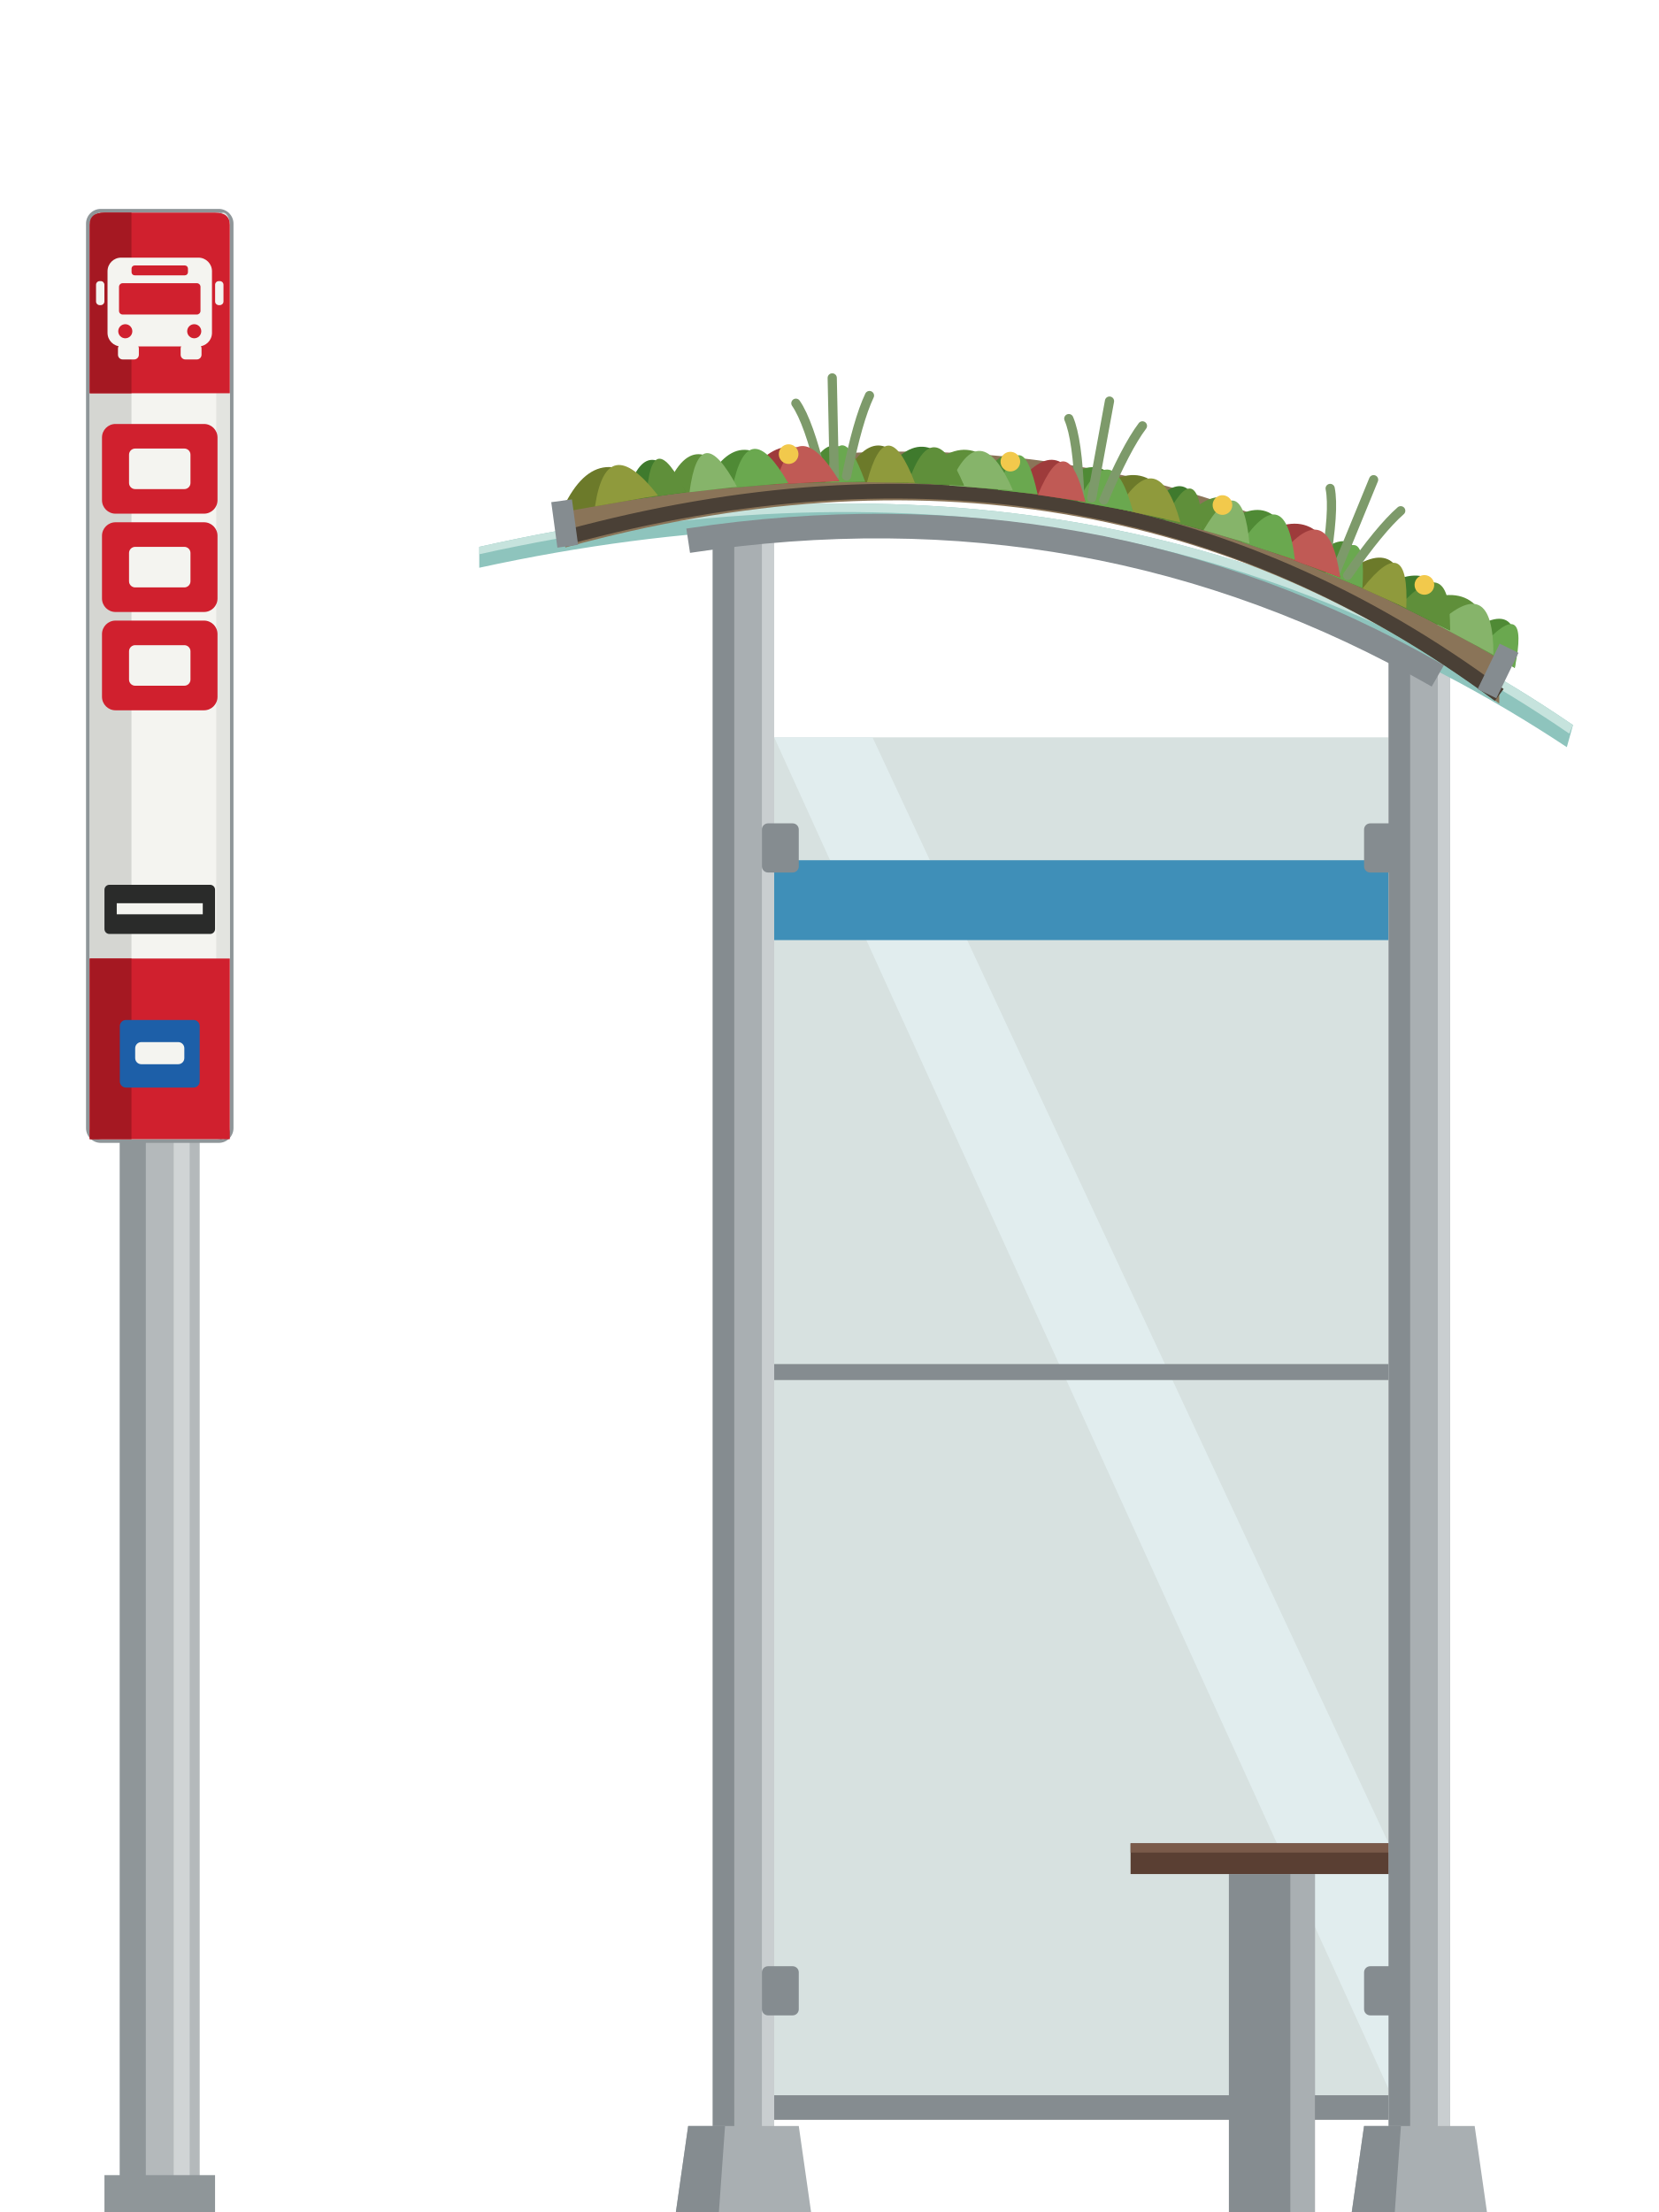
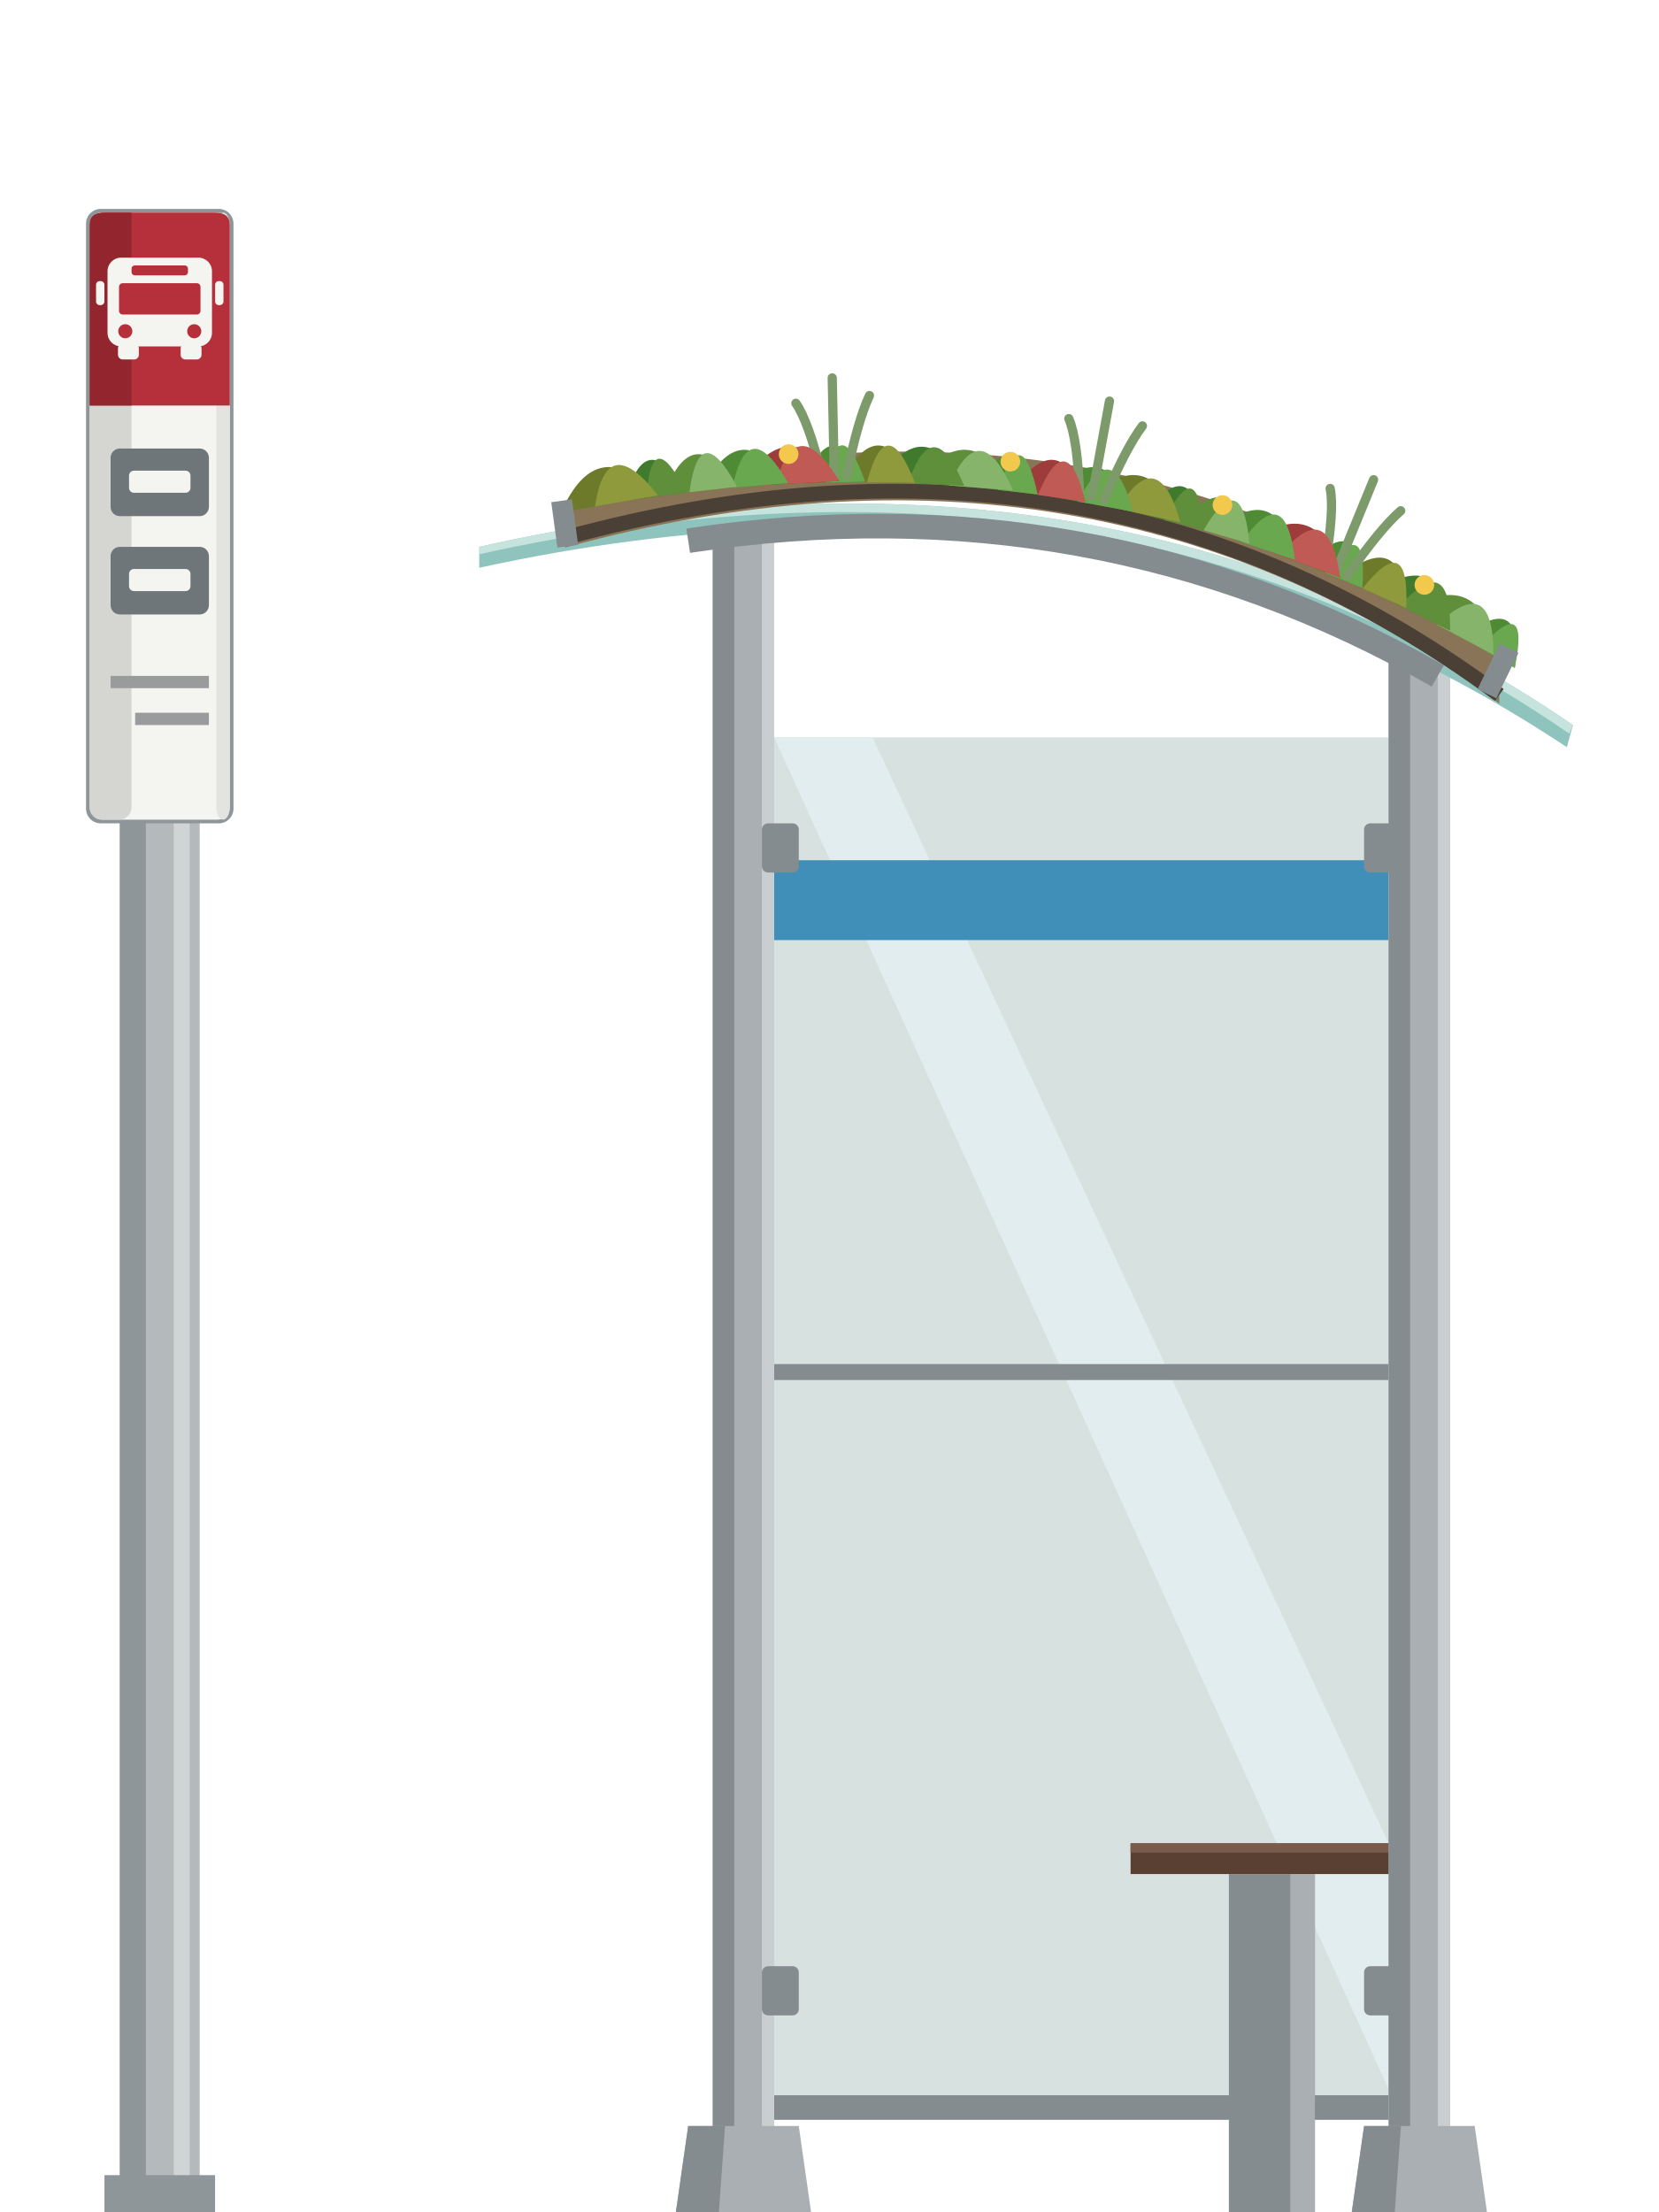
<svg xmlns="http://www.w3.org/2000/svg" viewBox="0 0 270 360">
  <g transform="matrix(-1 0 0 1 270 0)">
    <rect x="44" y="120" width="100" height="224" fill="#d7e1e0" />
    <rect x="44" y="341" width="100" height="4" fill="#858c90" />
    <path d="M44 300 L128 120 H144 L44 340 Z" fill="#e1edee" />
    <rect x="44" y="140" width="100" height="13" fill="#3f8fb8" />
    <rect x="44" y="222" width="100" height="2.6" fill="#858c90" />
    <rect x="40" y="300" width="46" height="5" fill="#5a3f33" />
    <rect x="40" y="300" width="46" height="1.5" fill="#7a5a4a" />
    <rect x="56" y="305" width="14" height="55" fill="#858c90" />
    <rect x="56" y="305" width="4" height="55" fill="#a9afb2" />
    <rect x="34" y="106" width="10" height="254" fill="#a9afb2" />
    <rect x="40.5" y="106" width="3.5" height="254" fill="#858c90" />
    <rect x="34" y="106" width="2" height="254" fill="#c9ced0" />
    <rect x="144" y="85" width="10" height="275" fill="#a9afb2" />
    <rect x="150.5" y="85" width="3.5" height="275" fill="#858c90" />
    <rect x="144" y="85" width="2" height="275" fill="#c9ced0" />
    <rect x="42" y="134" width="6" height="8" rx="1" fill="#858c90" />
    <rect x="140" y="134" width="6" height="8" rx="1" fill="#858c90" />
    <rect x="42" y="320" width="6" height="8" rx="1" fill="#858c90" />
    <rect x="140" y="320" width="6" height="8" rx="1" fill="#858c90" />
    <path d="M30 346 H48 L50 360 H28 Z" fill="#a9afb2" />
    <path d="M42 346 H48 L50 360 H43 Z" fill="#858c90" />
    <path d="M140 346 H158 L160 360 H138 Z" fill="#a9afb2" />
    <path d="M152 346 H158 L160 360 H153 Z" fill="#858c90" />
    <path d="M14 118 Q90 66 192 89 L192 92.4 Q92 70.6 15 121.6 Z" fill="#8ec4bd" />
    <path d="M14 118 Q90 66 192 89 V90.2 Q90 67.6 14.6 119.4 Z" fill="#c6e3dd" />
    <path d="M36 110 Q92 78 158 88" stroke="#858c90" stroke-width="4" fill="none" stroke-linecap="butt" stroke-linejoin="round" />
    <g transform="translate(0 3.5)">
      <path d="M26 111 Q92 62 178 85.6 V78 Q92 54 26 102 Z" fill="#8a7458" />
      <path d="M26 109.6 Q92 60.6 178 84" stroke="#4a4036" stroke-width="2.4" fill="none" stroke-linecap="butt" stroke-linejoin="round" />
      <g transform="translate(27.8 102.7) rotate(-30.0)">
        <path d="M-5 0 Q0 -12 5 0 Z" fill="#4f8a35" />
        <path d="M-5 0 Q-1 -12 1.5 0 Z" fill="#6aa84f" />
      </g>
      <g transform="translate(34.0 99.3) rotate(-28.1)">
        <path d="M-8 0 Q0 -12 8 0 Z" fill="#5f8f3a" />
        <path d="M-8 0 Q-1.6 -12 2.4 0 Z" fill="#86b46a" />
      </g>
      <g transform="translate(40.3 96.0) rotate(-26.2)">
        <path d="M-7 0 Q0 -12 7 0 Z" fill="#3f7a2d" />
        <path d="M-7 0 Q-1.4 -12 2.1 0 Z" fill="#5f8f3a" />
        <circle cx="0" cy="-4.8" r="1.6" fill="#f2c94c" />
      </g>
      <g transform="translate(46.6 93.0) rotate(-24.3)">
        <path d="M-6 0 Q0 -12 6 0 Z" fill="#6c7a2a" />
        <path d="M-6 0 Q-1.2 -12 1.8 0 Z" fill="#8f9a3c" />
      </g>
      <g transform="translate(52.9 90.3) rotate(-22.3)">
        <path d="M-5 0 Q0 -12 5 0 Z" fill="#4f8a35" />
        <path d="M-5 0 Q-1 -12 1.5 0 Z" fill="#6aa84f" />
        <path d="M-2 -1 Q-4 -10 -6 -14 M0 -1 V-17 M2 -1 Q4 -10 6 -13" stroke="#7d9a6a" stroke-width="1.5" fill="none" stroke-linecap="round" stroke-linejoin="round" />
      </g>
      <g transform="translate(59.4 87.7) rotate(-20.3)">
        <path d="M-8 0 Q0 -12 8 0 Z" fill="#9e3b3b" />
        <path d="M-8 0 Q-1.6 -12 2.4 0 Z" fill="#c05a55" />
      </g>
      <g transform="translate(65.9 85.4) rotate(-18.4)">
        <path d="M-7 0 Q0 -12 7 0 Z" fill="#4f8a35" />
        <path d="M-7 0 Q-1.4 -12 2.1 0 Z" fill="#6aa84f" />
      </g>
      <g transform="translate(72.4 83.3) rotate(-16.4)">
        <path d="M-6 0 Q0 -12 6 0 Z" fill="#5f8f3a" />
        <path d="M-6 0 Q-1.2 -12 1.8 0 Z" fill="#86b46a" />
        <circle cx="0" cy="-4.8" r="1.6" fill="#f2c94c" />
      </g>
      <g transform="translate(79.0 81.5) rotate(-14.4)">
        <path d="M-5 0 Q0 -12 5 0 Z" fill="#3f7a2d" />
        <path d="M-5 0 Q-1 -12 1.5 0 Z" fill="#5f8f3a" />
      </g>
      <g transform="translate(85.7 79.8) rotate(-12.4)">
        <path d="M-8 0 Q0 -12 8 0 Z" fill="#6c7a2a" />
        <path d="M-8 0 Q-1.6 -12 2.4 0 Z" fill="#8f9a3c" />
      </g>
      <g transform="translate(92.5 78.5) rotate(-10.4)">
        <path d="M-7 0 Q0 -12 7 0 Z" fill="#4f8a35" />
        <path d="M-7 0 Q-1.4 -12 2.1 0 Z" fill="#6aa84f" />
        <path d="M-2 -1 Q-4 -10 -6 -14 M0 -1 V-17 M2 -1 Q4 -10 6 -13" stroke="#7d9a6a" stroke-width="1.5" fill="none" stroke-linecap="round" stroke-linejoin="round" />
      </g>
      <g transform="translate(99.3 77.3) rotate(-8.4)">
        <path d="M-6 0 Q0 -12 6 0 Z" fill="#9e3b3b" />
        <path d="M-6 0 Q-1.2 -12 1.8 0 Z" fill="#c05a55" />
      </g>
      <g transform="translate(106.1 76.4) rotate(-6.4)">
        <path d="M-5 0 Q0 -12 5 0 Z" fill="#4f8a35" />
        <path d="M-5 0 Q-1 -12 1.5 0 Z" fill="#6aa84f" />
        <circle cx="0" cy="-4.8" r="1.6" fill="#f2c94c" />
      </g>
      <g transform="translate(113.1 75.7) rotate(-4.5)">
        <path d="M-8 0 Q0 -12 8 0 Z" fill="#5f8f3a" />
        <path d="M-8 0 Q-1.6 -12 2.4 0 Z" fill="#86b46a" />
      </g>
      <g transform="translate(120.1 75.2) rotate(-2.6)">
        <path d="M-7 0 Q0 -12 7 0 Z" fill="#3f7a2d" />
        <path d="M-7 0 Q-1.4 -12 2.1 0 Z" fill="#5f8f3a" />
      </g>
      <g transform="translate(127.1 75.0) rotate(-0.7)">
        <path d="M-6 0 Q0 -12 6 0 Z" fill="#6c7a2a" />
        <path d="M-6 0 Q-1.2 -12 1.8 0 Z" fill="#8f9a3c" />
      </g>
      <g transform="translate(134.2 75.0) rotate(1.2)">
        <path d="M-5 0 Q0 -12 5 0 Z" fill="#4f8a35" />
        <path d="M-5 0 Q-1 -12 1.5 0 Z" fill="#6aa84f" />
        <path d="M-2 -1 Q-4 -10 -6 -14 M0 -1 V-17 M2 -1 Q4 -10 6 -13" stroke="#7d9a6a" stroke-width="1.5" fill="none" stroke-linecap="round" stroke-linejoin="round" />
      </g>
      <g transform="translate(141.4 75.2) rotate(3.0)">
        <path d="M-8 0 Q0 -12 8 0 Z" fill="#9e3b3b" />
        <path d="M-8 0 Q-1.6 -12 2.4 0 Z" fill="#c05a55" />
        <circle cx="0" cy="-4.8" r="1.6" fill="#f2c94c" />
      </g>
      <g transform="translate(148.7 75.7) rotate(4.8)">
        <path d="M-7 0 Q0 -12 7 0 Z" fill="#4f8a35" />
        <path d="M-7 0 Q-1.4 -12 2.1 0 Z" fill="#6aa84f" />
      </g>
      <g transform="translate(156.0 76.4) rotate(6.5)">
        <path d="M-6 0 Q0 -12 6 0 Z" fill="#5f8f3a" />
        <path d="M-6 0 Q-1.2 -12 1.8 0 Z" fill="#86b46a" />
      </g>
      <g transform="translate(163.3 77.3) rotate(8.2)">
        <path d="M-5 0 Q0 -12 5 0 Z" fill="#3f7a2d" />
        <path d="M-5 0 Q-1 -12 1.5 0 Z" fill="#5f8f3a" />
      </g>
      <g transform="translate(170.8 78.5) rotate(9.9)">
        <path d="M-8 0 Q0 -12 8 0 Z" fill="#6c7a2a" />
        <path d="M-8 0 Q-1.6 -12 2.4 0 Z" fill="#8f9a3c" />
      </g>
      <path d="M28 109.4 L24.4 102" stroke="#858c90" stroke-width="3.4" fill="none" stroke-linecap="butt" stroke-linejoin="round" />
      <path d="M177.6 85.4 L178.6 78" stroke="#858c90" stroke-width="3.4" fill="none" stroke-linecap="butt" stroke-linejoin="round" />
    </g>
    <g transform="translate(219 20)">
      <rect x="18.5" y="100" width="13" height="240" rx="2" fill="#b4b9bb" />
      <rect x="27.27" y="100" width="4.23" height="240" rx="1" fill="#8f9699" />
      <rect x="20.13" y="100" width="2.6" height="240" fill="#d0d4d5" />
-       <rect x="13" y="14" width="24" height="152" rx="2.4" fill="#8f9699" />
-       <rect x="13.6" y="14.6" width="22.8" height="150.8" rx="2" fill="#f4f4f0" />
-       <rect x="29.6" y="14.6" width="6.8" height="150.8" rx="2" fill="#d5d6d2" />
-       <rect x="13.6" y="14.6" width="2.2" height="150.8" rx="2" fill="#e3e4e0" />
-       <path d="M13.6 44 V16.6 Q13.6 14.6 16 14.6 H34 Q36.4 14.6 36.4 16.6 V44 Z" fill="#d0202e" />
-       <path d="M29.6 14.6 H34 Q36.4 14.6 36.4 16.6 V44 H29.6 Z" fill="#a51822" />
-       <path d="M13.6 136 H36.4 V165.4 H13.6 Z" fill="#d0202e" />
-       <path d="M29.6 136 H36.4 V165.4 H29.6 Z" fill="#a51822" />
+       <rect x="13" y="14" width="24" height="100" rx="2.4" fill="#8f9699" />
+       <rect x="13.6" y="14.6" width="22.8" height="98.8" rx="2" fill="#f4f4f0" />
+       <rect x="29.6" y="14.6" width="6.8" height="98.8" rx="2" fill="#d5d6d2" />
+       <rect x="13.6" y="14.6" width="2.2" height="98.8" rx="2" fill="#e3e4e0" />
+       <path d="M13.6 46 V16.6 Q13.6 14.6 16 14.6 H34 Q36.4 14.6 36.4 16.6 V46 Z" fill="#b5303a" />
+       <path d="M29.6 14.6 H34 Q36.4 14.6 36.4 16.6 V46 H29.6 Z" fill="#93252e" />
      <rect x="16.5" y="21.93" width="17" height="14.45" rx="2.21" fill="#f4f4f0" />
-       <rect x="18.37" y="26.09" width="13.26" height="5.1" rx="0.595" fill="#d0202e" />
-       <rect x="20.41" y="23.2" width="9.18" height="1.61" rx="0.51" fill="#d0202e" />
-       <circle cx="19.39" cy="33.91" r="1.147" fill="#d0202e" />
-       <circle cx="30.61" cy="33.91" r="1.147" fill="#d0202e" />
+       <rect x="18.37" y="26.09" width="13.26" height="5.1" rx="0.595" fill="#b5303a" />
+       <rect x="20.41" y="23.2" width="9.18" height="1.61" rx="0.51" fill="#b5303a" />
+       <circle cx="19.39" cy="33.91" r="1.147" fill="#b5303a" />
+       <circle cx="30.61" cy="33.91" r="1.147" fill="#b5303a" />
      <rect x="18.2" y="35.95" width="3.4" height="2.55" rx="0.765" fill="#f4f4f0" />
      <rect x="28.4" y="35.95" width="3.4" height="2.55" rx="0.765" fill="#f4f4f0" />
      <rect x="14.63" y="25.75" width="1.36" height="3.91" rx="0.595" fill="#f4f4f0" />
      <rect x="34.01" y="25.75" width="1.36" height="3.91" rx="0.595" fill="#f4f4f0" />
-       <rect x="15.6" y="49" width="18.8" height="14.6" rx="2.2" fill="#d0202e" />
-       <rect x="20" y="53" width="10" height="6.6" rx="1" fill="#f4f4f0" />
-       <rect x="15.6" y="65" width="18.8" height="14.6" rx="2.2" fill="#d0202e" />
-       <rect x="20" y="69" width="10" height="6.6" rx="1" fill="#f4f4f0" />
-       <rect x="15.6" y="81" width="18.8" height="14.6" rx="2.2" fill="#d0202e" />
-       <rect x="20" y="85" width="10" height="6.6" rx="1" fill="#f4f4f0" />
-       <rect x="16" y="124" width="18" height="8" rx="0.8" fill="#2a2b2a" />
-       <rect x="18" y="127" width="14" height="1.8" fill="#f4f4f0" />
-       <rect x="18.5" y="146" width="13" height="11" rx="1" fill="#1d5fa8" />
-       <rect x="21" y="149.6" width="8" height="3.6" rx="1" fill="#f4f4f0" />
+       <rect x="17" y="53" width="16" height="11" rx="1.5" fill="#6f7679" />
+       <rect x="20" y="56.6" width="10" height="3.6" rx="0.8" fill="#f4f4f0" />
+       <rect x="17" y="69" width="16" height="11" rx="1.5" fill="#6f7679" />
+       <rect x="20" y="72.6" width="10" height="3.6" rx="0.8" fill="#f4f4f0" />
+       <rect x="17" y="90" width="16" height="2" fill="#9a9b9c" />
+       <rect x="17" y="96" width="12" height="2" fill="#9a9b9c" />
      <rect x="16" y="334" width="18" height="6" fill="#8f9699" />
    </g>
  </g>
</svg>
